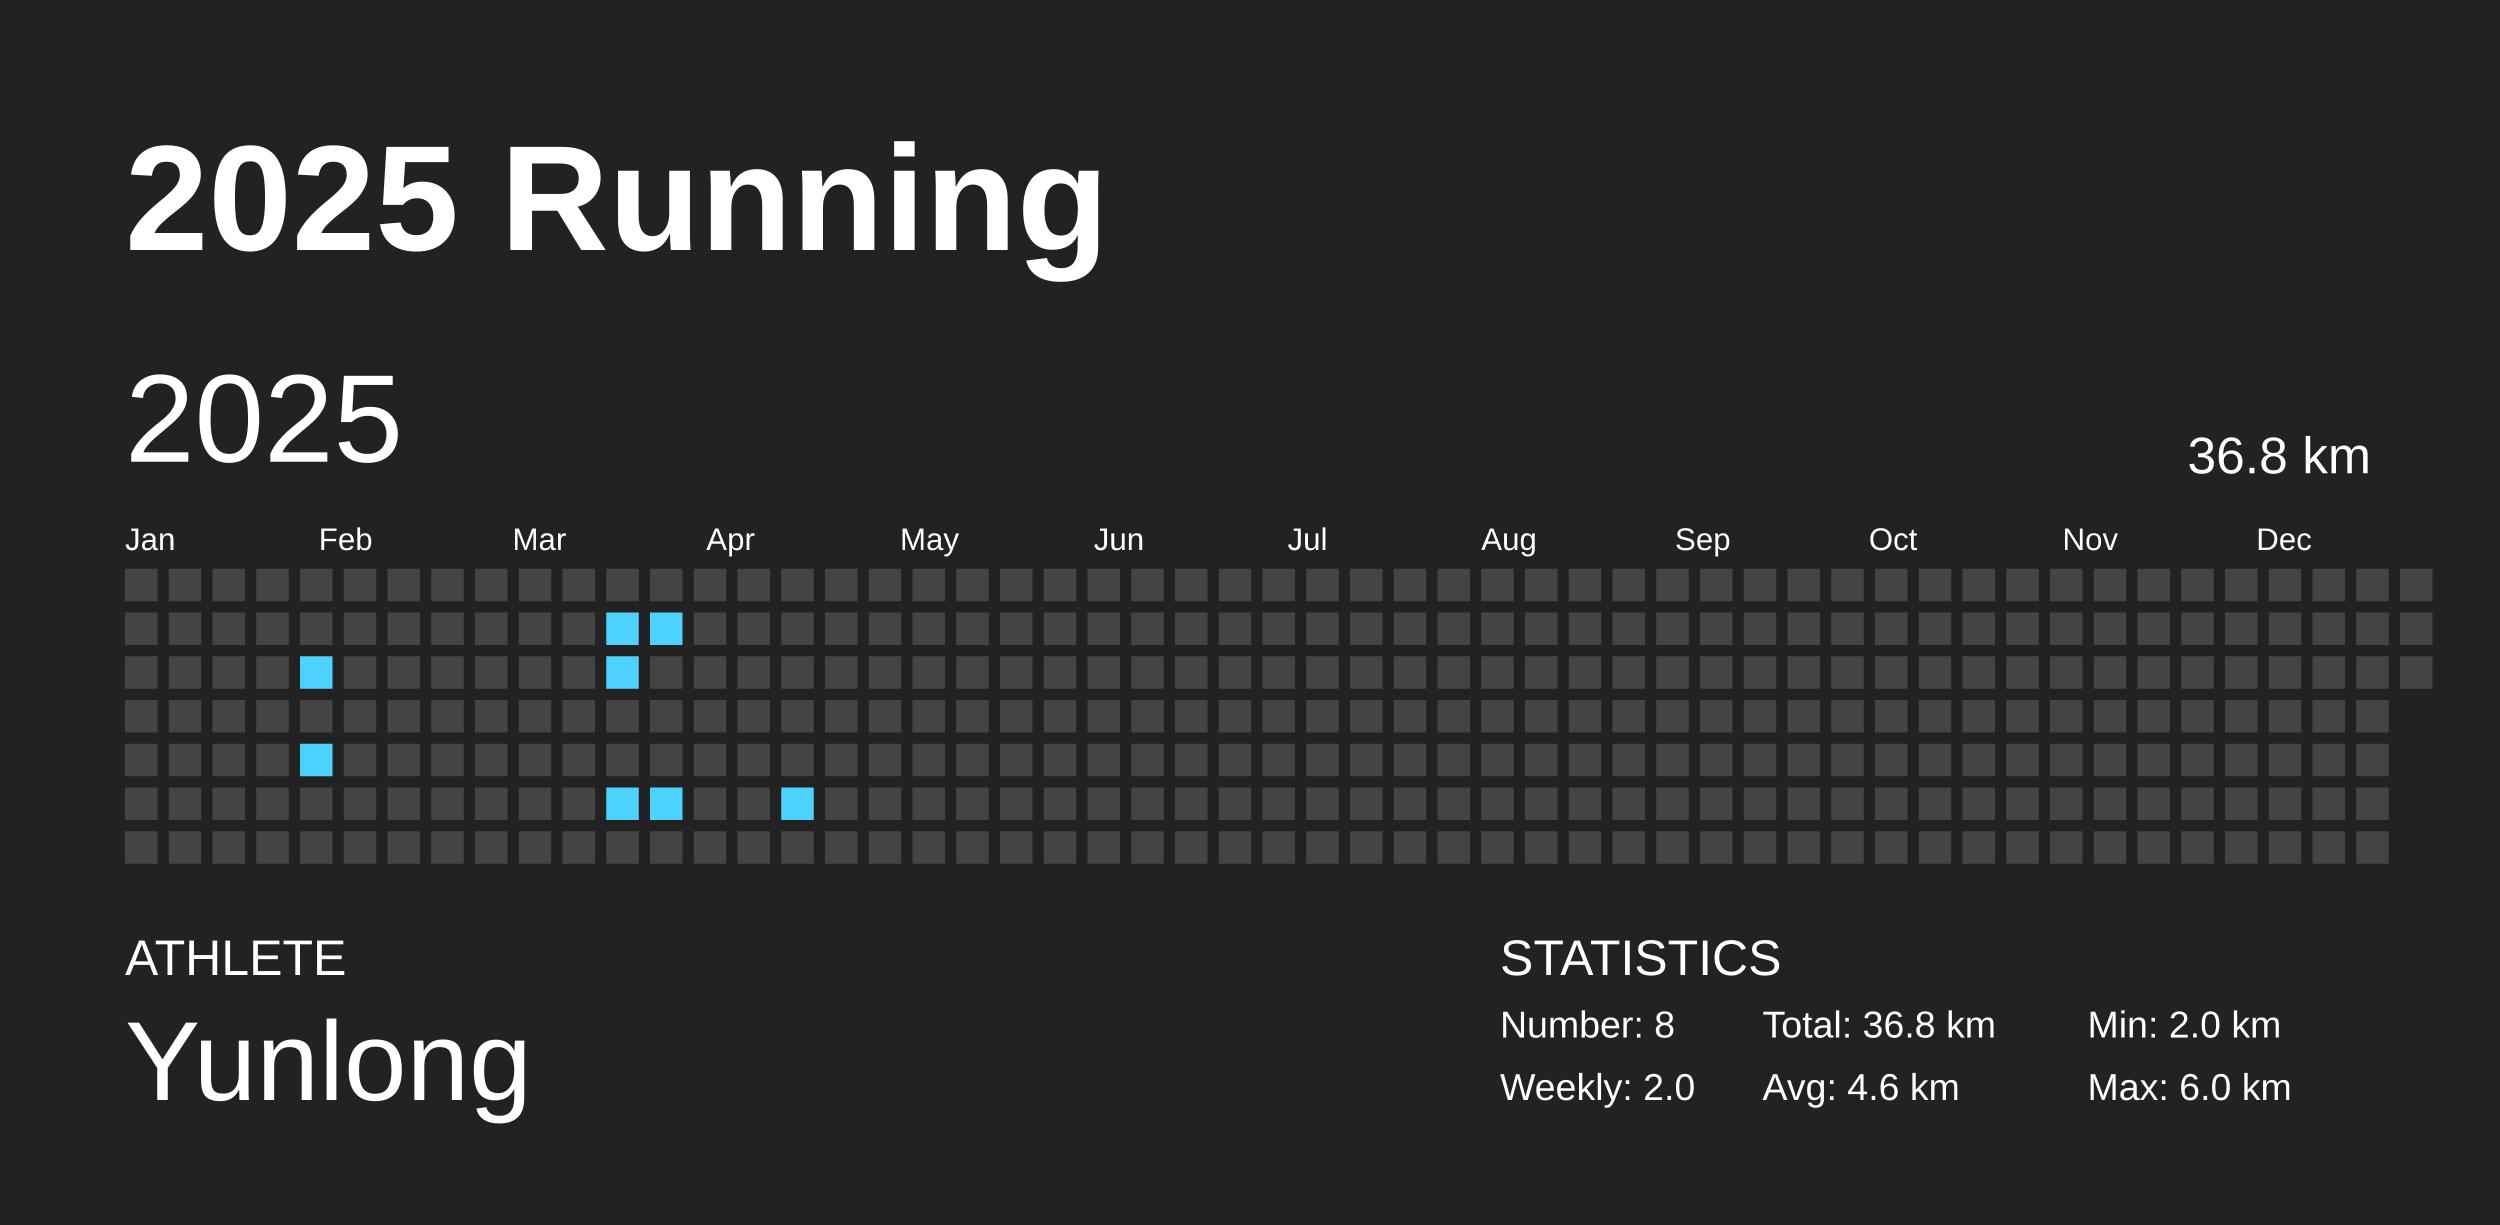
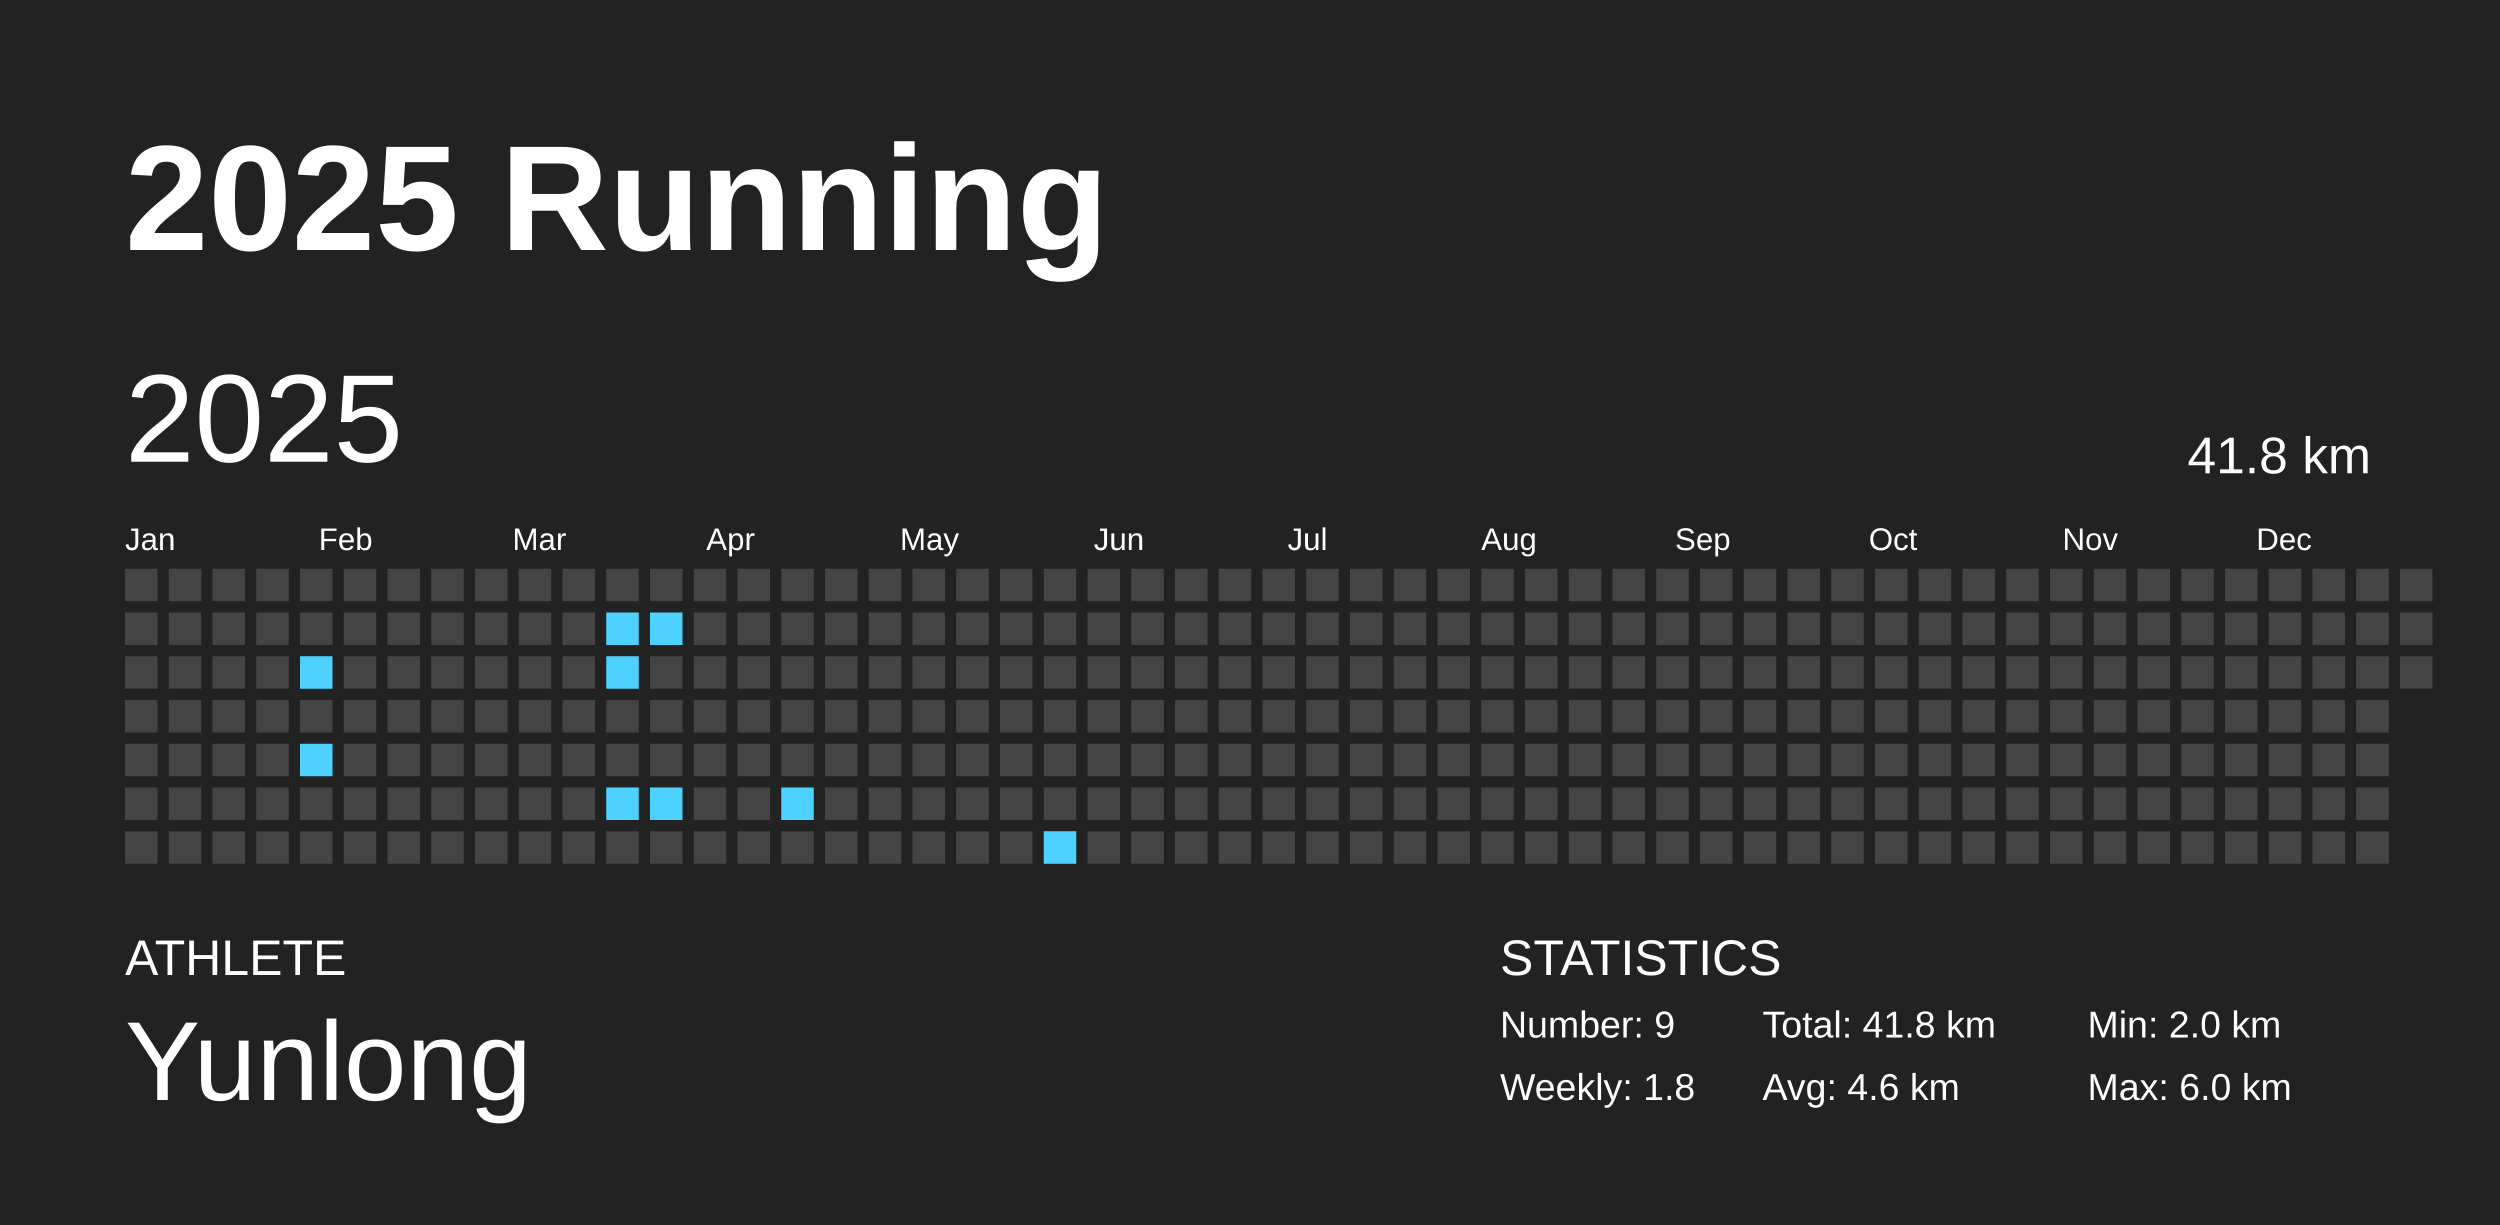
<svg xmlns="http://www.w3.org/2000/svg" baseProfile="full" height="98mm" version="1.1" viewBox="0,0,200,98" width="200mm">
  <defs />
  <rect fill="#222222" height="98" width="200" x="0" y="0" />
  <text fill="#FFFFFF" style="font-size:12px; font-family:Arial; font-weight:bold;" x="10" y="20">2025 Running</text>
  <text fill="#FFFFFF" style="font-size:4px; font-family:Arial" x="10" y="78">ATHLETE</text>
  <text fill="#FFFFFF" style="font-size:9px; font-family:Arial" x="10" y="88">Yunlong</text>
  <text fill="#FFFFFF" style="font-size:4px; font-family:Arial" x="120" y="78">STATISTICS</text>
-   <text fill="#FFFFFF" style="font-size:3px; font-family:Arial" x="120" y="83">Number: 8</text>
-   <text fill="#FFFFFF" style="font-size:3px; font-family:Arial" x="120" y="88">Weekly: 2.0</text>
-   <text fill="#FFFFFF" style="font-size:3px; font-family:Arial" x="141" y="83">Total: 36.8 km</text>
+   <text fill="#FFFFFF" style="font-size:3px; font-family:Arial" x="120" y="83">Number: 9</text>
+   <text fill="#FFFFFF" style="font-size:3px; font-family:Arial" x="120" y="88">Weekly: 1.8</text>
+   <text fill="#FFFFFF" style="font-size:3px; font-family:Arial" x="141" y="83">Total: 41.8 km</text>
  <text fill="#FFFFFF" style="font-size:3px; font-family:Arial" x="141" y="88">Avg: 4.6 km</text>
  <text fill="#FFFFFF" style="font-size:3px; font-family:Arial" x="167" y="83">Min: 2.0 km</text>
  <text fill="#FFFFFF" style="font-size:3px; font-family:Arial" x="167" y="88">Max: 6.0 km</text>
  <text dominant-baseline="hanging" fill="#FFFFFF" style="font-size:10.0px; font-family:Arial;" x="10" y="30">2025</text>
-   <text dominant-baseline="hanging" fill="#FFFFFF" style="font-size:4.125px; font-family:Arial;" x="175" y="35">36.8 km</text>
+   <text dominant-baseline="hanging" fill="#FFFFFF" style="font-size:4.125px; font-family:Arial;" x="175" y="35">41.8 km</text>
  <text fill="#FFFFFF" style="font-size:2.5px; font-family:Arial" x="10.0" y="44">Jan</text>
  <text fill="#FFFFFF" style="font-size:2.5px; font-family:Arial" x="25.5" y="44">Feb</text>
  <text fill="#FFFFFF" style="font-size:2.5px; font-family:Arial" x="41.0" y="44">Mar</text>
  <text fill="#FFFFFF" style="font-size:2.5px; font-family:Arial" x="56.5" y="44">Apr</text>
  <text fill="#FFFFFF" style="font-size:2.5px; font-family:Arial" x="72.0" y="44">May</text>
  <text fill="#FFFFFF" style="font-size:2.5px; font-family:Arial" x="87.5" y="44">Jun</text>
  <text fill="#FFFFFF" style="font-size:2.5px; font-family:Arial" x="103.0" y="44">Jul</text>
  <text fill="#FFFFFF" style="font-size:2.5px; font-family:Arial" x="118.5" y="44">Aug</text>
  <text fill="#FFFFFF" style="font-size:2.5px; font-family:Arial" x="134.0" y="44">Sep</text>
  <text fill="#FFFFFF" style="font-size:2.5px; font-family:Arial" x="149.5" y="44">Oct</text>
  <text fill="#FFFFFF" style="font-size:2.5px; font-family:Arial" x="165.0" y="44">Nov</text>
  <text fill="#FFFFFF" style="font-size:2.5px; font-family:Arial" x="180.5" y="44">Dec</text>
  <rect fill="#444444" height="2.6" width="2.6" x="10.0" y="45.5" />
  <rect fill="#444444" height="2.6" width="2.6" x="10.0" y="49.0" />
  <rect fill="#444444" height="2.6" width="2.6" x="10.0" y="52.5" />
  <rect fill="#444444" height="2.6" width="2.6" x="10.0" y="56.0" />
  <rect fill="#444444" height="2.6" width="2.6" x="10.0" y="59.5" />
  <rect fill="#444444" height="2.6" width="2.6" x="10.0" y="63.0" />
  <rect fill="#444444" height="2.6" width="2.6" x="10.0" y="66.5" />
  <rect fill="#444444" height="2.6" width="2.6" x="13.5" y="45.5" />
  <rect fill="#444444" height="2.6" width="2.6" x="13.5" y="49.0" />
  <rect fill="#444444" height="2.6" width="2.6" x="13.5" y="52.5" />
  <rect fill="#444444" height="2.6" width="2.6" x="13.5" y="56.0" />
  <rect fill="#444444" height="2.6" width="2.6" x="13.5" y="59.5" />
  <rect fill="#444444" height="2.6" width="2.6" x="13.5" y="63.0" />
  <rect fill="#444444" height="2.6" width="2.6" x="13.5" y="66.5" />
  <rect fill="#444444" height="2.6" width="2.6" x="17.0" y="45.5" />
  <rect fill="#444444" height="2.6" width="2.6" x="17.0" y="49.0" />
  <rect fill="#444444" height="2.6" width="2.6" x="17.0" y="52.5" />
  <rect fill="#444444" height="2.6" width="2.6" x="17.0" y="56.0" />
  <rect fill="#444444" height="2.6" width="2.6" x="17.0" y="59.5" />
  <rect fill="#444444" height="2.6" width="2.6" x="17.0" y="63.0" />
  <rect fill="#444444" height="2.6" width="2.6" x="17.0" y="66.5" />
  <rect fill="#444444" height="2.6" width="2.6" x="20.5" y="45.5" />
  <rect fill="#444444" height="2.6" width="2.6" x="20.5" y="49.0" />
  <rect fill="#444444" height="2.6" width="2.6" x="20.5" y="52.5" />
  <rect fill="#444444" height="2.6" width="2.6" x="20.5" y="56.0" />
  <rect fill="#444444" height="2.6" width="2.6" x="20.5" y="59.5" />
  <rect fill="#444444" height="2.6" width="2.6" x="20.5" y="63.0" />
  <rect fill="#444444" height="2.6" width="2.6" x="20.5" y="66.5" />
  <rect fill="#444444" height="2.6" width="2.6" x="24.0" y="45.5" />
  <rect fill="#444444" height="2.6" width="2.6" x="24.0" y="49.0" />
  <rect fill="#4dd2ff" height="2.6" width="2.6" x="24.0" y="52.5" />
  <rect fill="#444444" height="2.6" width="2.6" x="24.0" y="56.0" />
  <rect fill="#4dd2ff" height="2.6" width="2.6" x="24.0" y="59.5" />
  <rect fill="#444444" height="2.6" width="2.6" x="24.0" y="63.0" />
  <rect fill="#444444" height="2.6" width="2.6" x="24.0" y="66.5" />
  <rect fill="#444444" height="2.6" width="2.6" x="27.5" y="45.5" />
  <rect fill="#444444" height="2.6" width="2.6" x="27.5" y="49.0" />
  <rect fill="#444444" height="2.6" width="2.6" x="27.5" y="52.5" />
  <rect fill="#444444" height="2.6" width="2.6" x="27.5" y="56.0" />
  <rect fill="#444444" height="2.6" width="2.6" x="27.5" y="59.5" />
  <rect fill="#444444" height="2.6" width="2.6" x="27.5" y="63.0" />
  <rect fill="#444444" height="2.6" width="2.6" x="27.5" y="66.5" />
  <rect fill="#444444" height="2.6" width="2.6" x="31.0" y="45.5" />
  <rect fill="#444444" height="2.6" width="2.6" x="31.0" y="49.0" />
  <rect fill="#444444" height="2.6" width="2.6" x="31.0" y="52.5" />
  <rect fill="#444444" height="2.6" width="2.6" x="31.0" y="56.0" />
  <rect fill="#444444" height="2.6" width="2.6" x="31.0" y="59.5" />
  <rect fill="#444444" height="2.6" width="2.6" x="31.0" y="63.0" />
  <rect fill="#444444" height="2.6" width="2.6" x="31.0" y="66.5" />
  <rect fill="#444444" height="2.6" width="2.6" x="34.5" y="45.5" />
  <rect fill="#444444" height="2.6" width="2.6" x="34.5" y="49.0" />
  <rect fill="#444444" height="2.6" width="2.6" x="34.5" y="52.5" />
  <rect fill="#444444" height="2.6" width="2.6" x="34.5" y="56.0" />
  <rect fill="#444444" height="2.6" width="2.6" x="34.5" y="59.5" />
  <rect fill="#444444" height="2.6" width="2.6" x="34.5" y="63.0" />
  <rect fill="#444444" height="2.6" width="2.6" x="34.5" y="66.5" />
  <rect fill="#444444" height="2.6" width="2.6" x="38.0" y="45.5" />
  <rect fill="#444444" height="2.6" width="2.6" x="38.0" y="49.0" />
  <rect fill="#444444" height="2.6" width="2.6" x="38.0" y="52.5" />
  <rect fill="#444444" height="2.6" width="2.6" x="38.0" y="56.0" />
  <rect fill="#444444" height="2.6" width="2.6" x="38.0" y="59.5" />
  <rect fill="#444444" height="2.6" width="2.6" x="38.0" y="63.0" />
  <rect fill="#444444" height="2.6" width="2.6" x="38.0" y="66.5" />
  <rect fill="#444444" height="2.6" width="2.6" x="41.5" y="45.5" />
  <rect fill="#444444" height="2.6" width="2.6" x="41.5" y="49.0" />
  <rect fill="#444444" height="2.6" width="2.6" x="41.5" y="52.5" />
  <rect fill="#444444" height="2.6" width="2.6" x="41.5" y="56.0" />
  <rect fill="#444444" height="2.6" width="2.6" x="41.5" y="59.5" />
  <rect fill="#444444" height="2.6" width="2.6" x="41.5" y="63.0" />
  <rect fill="#444444" height="2.6" width="2.6" x="41.5" y="66.5" />
  <rect fill="#444444" height="2.6" width="2.6" x="45.0" y="45.5" />
  <rect fill="#444444" height="2.6" width="2.6" x="45.0" y="49.0" />
  <rect fill="#444444" height="2.6" width="2.6" x="45.0" y="52.5" />
  <rect fill="#444444" height="2.6" width="2.6" x="45.0" y="56.0" />
  <rect fill="#444444" height="2.6" width="2.6" x="45.0" y="59.5" />
  <rect fill="#444444" height="2.6" width="2.6" x="45.0" y="63.0" />
  <rect fill="#444444" height="2.6" width="2.6" x="45.0" y="66.5" />
  <rect fill="#444444" height="2.6" width="2.6" x="48.5" y="45.5" />
  <rect fill="#4dd2ff" height="2.6" width="2.6" x="48.5" y="49.0" />
  <rect fill="#4dd2ff" height="2.6" width="2.6" x="48.5" y="52.5" />
  <rect fill="#444444" height="2.6" width="2.6" x="48.5" y="56.0" />
  <rect fill="#444444" height="2.6" width="2.6" x="48.5" y="59.5" />
  <rect fill="#4dd2ff" height="2.6" width="2.6" x="48.5" y="63.0" />
  <rect fill="#444444" height="2.6" width="2.6" x="48.5" y="66.5" />
  <rect fill="#444444" height="2.6" width="2.6" x="52.0" y="45.5" />
  <rect fill="#4dd2ff" height="2.6" width="2.6" x="52.0" y="49.0" />
  <rect fill="#444444" height="2.6" width="2.6" x="52.0" y="52.5" />
  <rect fill="#444444" height="2.6" width="2.6" x="52.0" y="56.0" />
  <rect fill="#444444" height="2.6" width="2.6" x="52.0" y="59.5" />
  <rect fill="#4dd2ff" height="2.6" width="2.6" x="52.0" y="63.0" />
  <rect fill="#444444" height="2.6" width="2.6" x="52.0" y="66.5" />
  <rect fill="#444444" height="2.6" width="2.6" x="55.5" y="45.5" />
  <rect fill="#444444" height="2.6" width="2.6" x="55.5" y="49.0" />
  <rect fill="#444444" height="2.6" width="2.6" x="55.5" y="52.5" />
  <rect fill="#444444" height="2.6" width="2.6" x="55.5" y="56.0" />
  <rect fill="#444444" height="2.6" width="2.6" x="55.5" y="59.5" />
  <rect fill="#444444" height="2.6" width="2.6" x="55.5" y="63.0" />
  <rect fill="#444444" height="2.6" width="2.6" x="55.5" y="66.5" />
  <rect fill="#444444" height="2.6" width="2.6" x="59.0" y="45.5" />
  <rect fill="#444444" height="2.6" width="2.6" x="59.0" y="49.0" />
  <rect fill="#444444" height="2.6" width="2.6" x="59.0" y="52.5" />
  <rect fill="#444444" height="2.6" width="2.6" x="59.0" y="56.0" />
  <rect fill="#444444" height="2.6" width="2.6" x="59.0" y="59.5" />
  <rect fill="#444444" height="2.6" width="2.6" x="59.0" y="63.0" />
  <rect fill="#444444" height="2.6" width="2.6" x="59.0" y="66.5" />
  <rect fill="#444444" height="2.6" width="2.6" x="62.5" y="45.5" />
  <rect fill="#444444" height="2.6" width="2.6" x="62.5" y="49.0" />
  <rect fill="#444444" height="2.6" width="2.6" x="62.5" y="52.5" />
  <rect fill="#444444" height="2.6" width="2.6" x="62.5" y="56.0" />
  <rect fill="#444444" height="2.6" width="2.6" x="62.5" y="59.5" />
  <rect fill="#4dd2ff" height="2.6" width="2.6" x="62.5" y="63.0" />
  <rect fill="#444444" height="2.6" width="2.6" x="62.5" y="66.5" />
  <rect fill="#444444" height="2.6" width="2.6" x="66.0" y="45.5" />
  <rect fill="#444444" height="2.6" width="2.6" x="66.0" y="49.0" />
  <rect fill="#444444" height="2.6" width="2.6" x="66.0" y="52.5" />
  <rect fill="#444444" height="2.6" width="2.6" x="66.0" y="56.0" />
  <rect fill="#444444" height="2.6" width="2.6" x="66.0" y="59.5" />
  <rect fill="#444444" height="2.6" width="2.6" x="66.0" y="63.0" />
  <rect fill="#444444" height="2.6" width="2.6" x="66.0" y="66.5" />
  <rect fill="#444444" height="2.6" width="2.6" x="69.5" y="45.5" />
  <rect fill="#444444" height="2.6" width="2.6" x="69.5" y="49.0" />
  <rect fill="#444444" height="2.6" width="2.6" x="69.5" y="52.5" />
  <rect fill="#444444" height="2.6" width="2.6" x="69.5" y="56.0" />
  <rect fill="#444444" height="2.6" width="2.6" x="69.5" y="59.5" />
  <rect fill="#444444" height="2.6" width="2.6" x="69.5" y="63.0" />
  <rect fill="#444444" height="2.6" width="2.6" x="69.5" y="66.5" />
  <rect fill="#444444" height="2.6" width="2.6" x="73.0" y="45.5" />
  <rect fill="#444444" height="2.6" width="2.6" x="73.0" y="49.0" />
  <rect fill="#444444" height="2.6" width="2.6" x="73.0" y="52.5" />
  <rect fill="#444444" height="2.6" width="2.6" x="73.0" y="56.0" />
  <rect fill="#444444" height="2.6" width="2.6" x="73.0" y="59.5" />
  <rect fill="#444444" height="2.6" width="2.6" x="73.0" y="63.0" />
  <rect fill="#444444" height="2.6" width="2.6" x="73.0" y="66.5" />
  <rect fill="#444444" height="2.6" width="2.6" x="76.5" y="45.5" />
  <rect fill="#444444" height="2.6" width="2.6" x="76.5" y="49.0" />
  <rect fill="#444444" height="2.6" width="2.6" x="76.5" y="52.5" />
  <rect fill="#444444" height="2.6" width="2.6" x="76.5" y="56.0" />
  <rect fill="#444444" height="2.6" width="2.6" x="76.5" y="59.5" />
  <rect fill="#444444" height="2.6" width="2.6" x="76.5" y="63.0" />
  <rect fill="#444444" height="2.6" width="2.6" x="76.5" y="66.5" />
  <rect fill="#444444" height="2.6" width="2.6" x="80.0" y="45.5" />
  <rect fill="#444444" height="2.6" width="2.6" x="80.0" y="49.0" />
  <rect fill="#444444" height="2.6" width="2.6" x="80.0" y="52.5" />
  <rect fill="#444444" height="2.6" width="2.6" x="80.0" y="56.0" />
  <rect fill="#444444" height="2.6" width="2.6" x="80.0" y="59.5" />
  <rect fill="#444444" height="2.6" width="2.6" x="80.0" y="63.0" />
  <rect fill="#444444" height="2.6" width="2.6" x="80.0" y="66.5" />
  <rect fill="#444444" height="2.6" width="2.6" x="83.5" y="45.5" />
  <rect fill="#444444" height="2.6" width="2.6" x="83.5" y="49.0" />
  <rect fill="#444444" height="2.6" width="2.6" x="83.5" y="52.5" />
  <rect fill="#444444" height="2.6" width="2.6" x="83.5" y="56.0" />
  <rect fill="#444444" height="2.6" width="2.6" x="83.5" y="59.5" />
  <rect fill="#444444" height="2.6" width="2.6" x="83.5" y="63.0" />
-   <rect fill="#444444" height="2.6" width="2.6" x="83.5" y="66.5" />
+   <rect fill="#4dd2ff" height="2.6" width="2.6" x="83.5" y="66.5" />
  <rect fill="#444444" height="2.6" width="2.6" x="87.0" y="45.5" />
  <rect fill="#444444" height="2.6" width="2.6" x="87.0" y="49.0" />
  <rect fill="#444444" height="2.6" width="2.6" x="87.0" y="52.5" />
  <rect fill="#444444" height="2.6" width="2.6" x="87.0" y="56.0" />
  <rect fill="#444444" height="2.6" width="2.6" x="87.0" y="59.5" />
  <rect fill="#444444" height="2.6" width="2.6" x="87.0" y="63.0" />
  <rect fill="#444444" height="2.6" width="2.6" x="87.0" y="66.5" />
  <rect fill="#444444" height="2.6" width="2.6" x="90.5" y="45.5" />
  <rect fill="#444444" height="2.6" width="2.6" x="90.5" y="49.0" />
  <rect fill="#444444" height="2.6" width="2.6" x="90.5" y="52.5" />
  <rect fill="#444444" height="2.6" width="2.6" x="90.5" y="56.0" />
  <rect fill="#444444" height="2.6" width="2.6" x="90.5" y="59.5" />
  <rect fill="#444444" height="2.6" width="2.6" x="90.5" y="63.0" />
  <rect fill="#444444" height="2.6" width="2.6" x="90.5" y="66.5" />
  <rect fill="#444444" height="2.6" width="2.6" x="94.0" y="45.5" />
  <rect fill="#444444" height="2.6" width="2.6" x="94.0" y="49.0" />
  <rect fill="#444444" height="2.6" width="2.6" x="94.0" y="52.5" />
  <rect fill="#444444" height="2.6" width="2.6" x="94.0" y="56.0" />
  <rect fill="#444444" height="2.6" width="2.6" x="94.0" y="59.5" />
  <rect fill="#444444" height="2.6" width="2.6" x="94.0" y="63.0" />
  <rect fill="#444444" height="2.6" width="2.6" x="94.0" y="66.5" />
  <rect fill="#444444" height="2.6" width="2.6" x="97.5" y="45.5" />
  <rect fill="#444444" height="2.6" width="2.6" x="97.5" y="49.0" />
  <rect fill="#444444" height="2.6" width="2.6" x="97.5" y="52.5" />
  <rect fill="#444444" height="2.6" width="2.6" x="97.5" y="56.0" />
  <rect fill="#444444" height="2.6" width="2.6" x="97.5" y="59.5" />
  <rect fill="#444444" height="2.6" width="2.6" x="97.5" y="63.0" />
  <rect fill="#444444" height="2.6" width="2.6" x="97.5" y="66.5" />
  <rect fill="#444444" height="2.6" width="2.6" x="101.0" y="45.5" />
  <rect fill="#444444" height="2.6" width="2.6" x="101.0" y="49.0" />
  <rect fill="#444444" height="2.6" width="2.6" x="101.0" y="52.5" />
  <rect fill="#444444" height="2.6" width="2.6" x="101.0" y="56.0" />
  <rect fill="#444444" height="2.6" width="2.6" x="101.0" y="59.5" />
  <rect fill="#444444" height="2.6" width="2.6" x="101.0" y="63.0" />
  <rect fill="#444444" height="2.6" width="2.6" x="101.0" y="66.5" />
  <rect fill="#444444" height="2.6" width="2.6" x="104.5" y="45.5" />
  <rect fill="#444444" height="2.6" width="2.6" x="104.5" y="49.0" />
  <rect fill="#444444" height="2.6" width="2.6" x="104.5" y="52.5" />
  <rect fill="#444444" height="2.6" width="2.6" x="104.5" y="56.0" />
  <rect fill="#444444" height="2.6" width="2.6" x="104.5" y="59.5" />
  <rect fill="#444444" height="2.6" width="2.6" x="104.5" y="63.0" />
  <rect fill="#444444" height="2.6" width="2.6" x="104.5" y="66.5" />
  <rect fill="#444444" height="2.6" width="2.6" x="108.0" y="45.5" />
  <rect fill="#444444" height="2.6" width="2.6" x="108.0" y="49.0" />
  <rect fill="#444444" height="2.6" width="2.6" x="108.0" y="52.5" />
  <rect fill="#444444" height="2.6" width="2.6" x="108.0" y="56.0" />
  <rect fill="#444444" height="2.6" width="2.6" x="108.0" y="59.5" />
  <rect fill="#444444" height="2.6" width="2.6" x="108.0" y="63.0" />
  <rect fill="#444444" height="2.6" width="2.6" x="108.0" y="66.5" />
  <rect fill="#444444" height="2.6" width="2.6" x="111.5" y="45.5" />
  <rect fill="#444444" height="2.6" width="2.6" x="111.5" y="49.0" />
  <rect fill="#444444" height="2.6" width="2.6" x="111.5" y="52.5" />
  <rect fill="#444444" height="2.6" width="2.6" x="111.5" y="56.0" />
  <rect fill="#444444" height="2.6" width="2.6" x="111.5" y="59.5" />
  <rect fill="#444444" height="2.6" width="2.6" x="111.5" y="63.0" />
  <rect fill="#444444" height="2.6" width="2.6" x="111.5" y="66.5" />
  <rect fill="#444444" height="2.6" width="2.6" x="115.0" y="45.5" />
  <rect fill="#444444" height="2.6" width="2.6" x="115.0" y="49.0" />
  <rect fill="#444444" height="2.6" width="2.6" x="115.0" y="52.5" />
  <rect fill="#444444" height="2.6" width="2.6" x="115.0" y="56.0" />
  <rect fill="#444444" height="2.6" width="2.6" x="115.0" y="59.5" />
  <rect fill="#444444" height="2.6" width="2.6" x="115.0" y="63.0" />
  <rect fill="#444444" height="2.6" width="2.6" x="115.0" y="66.5" />
  <rect fill="#444444" height="2.6" width="2.6" x="118.5" y="45.5" />
  <rect fill="#444444" height="2.6" width="2.6" x="118.5" y="49.0" />
  <rect fill="#444444" height="2.6" width="2.6" x="118.5" y="52.5" />
  <rect fill="#444444" height="2.6" width="2.6" x="118.5" y="56.0" />
  <rect fill="#444444" height="2.6" width="2.6" x="118.5" y="59.5" />
  <rect fill="#444444" height="2.6" width="2.6" x="118.5" y="63.0" />
  <rect fill="#444444" height="2.6" width="2.6" x="118.5" y="66.5" />
  <rect fill="#444444" height="2.6" width="2.6" x="122.0" y="45.5" />
  <rect fill="#444444" height="2.6" width="2.6" x="122.0" y="49.0" />
  <rect fill="#444444" height="2.6" width="2.6" x="122.0" y="52.5" />
  <rect fill="#444444" height="2.6" width="2.6" x="122.0" y="56.0" />
  <rect fill="#444444" height="2.6" width="2.6" x="122.0" y="59.5" />
  <rect fill="#444444" height="2.6" width="2.6" x="122.0" y="63.0" />
  <rect fill="#444444" height="2.6" width="2.6" x="122.0" y="66.5" />
  <rect fill="#444444" height="2.6" width="2.6" x="125.5" y="45.5" />
  <rect fill="#444444" height="2.6" width="2.6" x="125.5" y="49.0" />
  <rect fill="#444444" height="2.6" width="2.6" x="125.5" y="52.5" />
  <rect fill="#444444" height="2.6" width="2.6" x="125.5" y="56.0" />
  <rect fill="#444444" height="2.6" width="2.6" x="125.5" y="59.5" />
  <rect fill="#444444" height="2.6" width="2.6" x="125.5" y="63.0" />
  <rect fill="#444444" height="2.6" width="2.6" x="125.5" y="66.5" />
  <rect fill="#444444" height="2.6" width="2.6" x="129.0" y="45.5" />
  <rect fill="#444444" height="2.6" width="2.6" x="129.0" y="49.0" />
  <rect fill="#444444" height="2.6" width="2.6" x="129.0" y="52.5" />
  <rect fill="#444444" height="2.6" width="2.6" x="129.0" y="56.0" />
  <rect fill="#444444" height="2.6" width="2.6" x="129.0" y="59.5" />
  <rect fill="#444444" height="2.6" width="2.6" x="129.0" y="63.0" />
  <rect fill="#444444" height="2.6" width="2.6" x="129.0" y="66.5" />
  <rect fill="#444444" height="2.6" width="2.6" x="132.5" y="45.5" />
  <rect fill="#444444" height="2.6" width="2.6" x="132.5" y="49.0" />
  <rect fill="#444444" height="2.6" width="2.6" x="132.5" y="52.5" />
  <rect fill="#444444" height="2.6" width="2.6" x="132.5" y="56.0" />
  <rect fill="#444444" height="2.6" width="2.6" x="132.5" y="59.5" />
  <rect fill="#444444" height="2.6" width="2.6" x="132.5" y="63.0" />
  <rect fill="#444444" height="2.6" width="2.6" x="132.5" y="66.5" />
  <rect fill="#444444" height="2.6" width="2.6" x="136.0" y="45.5" />
  <rect fill="#444444" height="2.6" width="2.6" x="136.0" y="49.0" />
  <rect fill="#444444" height="2.6" width="2.6" x="136.0" y="52.5" />
  <rect fill="#444444" height="2.6" width="2.6" x="136.0" y="56.0" />
  <rect fill="#444444" height="2.6" width="2.6" x="136.0" y="59.5" />
  <rect fill="#444444" height="2.6" width="2.6" x="136.0" y="63.0" />
  <rect fill="#444444" height="2.6" width="2.6" x="136.0" y="66.5" />
  <rect fill="#444444" height="2.6" width="2.6" x="139.5" y="45.5" />
  <rect fill="#444444" height="2.6" width="2.6" x="139.5" y="49.0" />
  <rect fill="#444444" height="2.6" width="2.6" x="139.5" y="52.5" />
  <rect fill="#444444" height="2.6" width="2.6" x="139.5" y="56.0" />
  <rect fill="#444444" height="2.6" width="2.6" x="139.5" y="59.5" />
  <rect fill="#444444" height="2.6" width="2.6" x="139.5" y="63.0" />
  <rect fill="#444444" height="2.6" width="2.6" x="139.5" y="66.5" />
  <rect fill="#444444" height="2.6" width="2.6" x="143.0" y="45.5" />
  <rect fill="#444444" height="2.6" width="2.6" x="143.0" y="49.0" />
  <rect fill="#444444" height="2.6" width="2.6" x="143.0" y="52.5" />
  <rect fill="#444444" height="2.6" width="2.6" x="143.0" y="56.0" />
  <rect fill="#444444" height="2.6" width="2.6" x="143.0" y="59.5" />
  <rect fill="#444444" height="2.6" width="2.6" x="143.0" y="63.0" />
  <rect fill="#444444" height="2.6" width="2.6" x="143.0" y="66.5" />
  <rect fill="#444444" height="2.6" width="2.6" x="146.5" y="45.5" />
  <rect fill="#444444" height="2.6" width="2.6" x="146.5" y="49.0" />
  <rect fill="#444444" height="2.6" width="2.6" x="146.5" y="52.5" />
  <rect fill="#444444" height="2.6" width="2.6" x="146.5" y="56.0" />
  <rect fill="#444444" height="2.6" width="2.6" x="146.5" y="59.5" />
  <rect fill="#444444" height="2.6" width="2.6" x="146.5" y="63.0" />
  <rect fill="#444444" height="2.6" width="2.6" x="146.5" y="66.5" />
  <rect fill="#444444" height="2.6" width="2.6" x="150.0" y="45.5" />
  <rect fill="#444444" height="2.6" width="2.6" x="150.0" y="49.0" />
  <rect fill="#444444" height="2.6" width="2.6" x="150.0" y="52.5" />
  <rect fill="#444444" height="2.6" width="2.6" x="150.0" y="56.0" />
  <rect fill="#444444" height="2.6" width="2.6" x="150.0" y="59.5" />
  <rect fill="#444444" height="2.6" width="2.6" x="150.0" y="63.0" />
  <rect fill="#444444" height="2.6" width="2.6" x="150.0" y="66.5" />
  <rect fill="#444444" height="2.6" width="2.6" x="153.5" y="45.5" />
  <rect fill="#444444" height="2.6" width="2.6" x="153.5" y="49.0" />
  <rect fill="#444444" height="2.6" width="2.6" x="153.5" y="52.5" />
  <rect fill="#444444" height="2.6" width="2.6" x="153.5" y="56.0" />
  <rect fill="#444444" height="2.6" width="2.6" x="153.5" y="59.5" />
  <rect fill="#444444" height="2.6" width="2.6" x="153.5" y="63.0" />
  <rect fill="#444444" height="2.6" width="2.6" x="153.5" y="66.5" />
  <rect fill="#444444" height="2.6" width="2.6" x="157.0" y="45.5" />
  <rect fill="#444444" height="2.6" width="2.6" x="157.0" y="49.0" />
  <rect fill="#444444" height="2.6" width="2.6" x="157.0" y="52.5" />
  <rect fill="#444444" height="2.6" width="2.6" x="157.0" y="56.0" />
  <rect fill="#444444" height="2.6" width="2.6" x="157.0" y="59.5" />
  <rect fill="#444444" height="2.6" width="2.6" x="157.0" y="63.0" />
  <rect fill="#444444" height="2.6" width="2.6" x="157.0" y="66.5" />
  <rect fill="#444444" height="2.6" width="2.6" x="160.5" y="45.5" />
  <rect fill="#444444" height="2.6" width="2.6" x="160.5" y="49.0" />
  <rect fill="#444444" height="2.6" width="2.6" x="160.5" y="52.5" />
  <rect fill="#444444" height="2.6" width="2.6" x="160.5" y="56.0" />
  <rect fill="#444444" height="2.6" width="2.6" x="160.5" y="59.5" />
  <rect fill="#444444" height="2.6" width="2.6" x="160.5" y="63.0" />
  <rect fill="#444444" height="2.6" width="2.6" x="160.5" y="66.5" />
  <rect fill="#444444" height="2.6" width="2.6" x="164.0" y="45.5" />
  <rect fill="#444444" height="2.6" width="2.6" x="164.0" y="49.0" />
  <rect fill="#444444" height="2.6" width="2.6" x="164.0" y="52.5" />
  <rect fill="#444444" height="2.6" width="2.6" x="164.0" y="56.0" />
  <rect fill="#444444" height="2.6" width="2.6" x="164.0" y="59.5" />
  <rect fill="#444444" height="2.6" width="2.6" x="164.0" y="63.0" />
  <rect fill="#444444" height="2.6" width="2.6" x="164.0" y="66.5" />
  <rect fill="#444444" height="2.6" width="2.6" x="167.5" y="45.5" />
  <rect fill="#444444" height="2.6" width="2.6" x="167.5" y="49.0" />
  <rect fill="#444444" height="2.6" width="2.6" x="167.5" y="52.5" />
  <rect fill="#444444" height="2.6" width="2.6" x="167.5" y="56.0" />
  <rect fill="#444444" height="2.6" width="2.6" x="167.5" y="59.5" />
  <rect fill="#444444" height="2.6" width="2.6" x="167.5" y="63.0" />
  <rect fill="#444444" height="2.6" width="2.6" x="167.5" y="66.5" />
  <rect fill="#444444" height="2.6" width="2.6" x="171.0" y="45.5" />
  <rect fill="#444444" height="2.6" width="2.6" x="171.0" y="49.0" />
  <rect fill="#444444" height="2.6" width="2.6" x="171.0" y="52.5" />
  <rect fill="#444444" height="2.6" width="2.6" x="171.0" y="56.0" />
  <rect fill="#444444" height="2.6" width="2.6" x="171.0" y="59.5" />
  <rect fill="#444444" height="2.6" width="2.6" x="171.0" y="63.0" />
  <rect fill="#444444" height="2.6" width="2.6" x="171.0" y="66.5" />
  <rect fill="#444444" height="2.6" width="2.6" x="174.5" y="45.5" />
  <rect fill="#444444" height="2.6" width="2.6" x="174.5" y="49.0" />
  <rect fill="#444444" height="2.6" width="2.6" x="174.5" y="52.5" />
  <rect fill="#444444" height="2.6" width="2.6" x="174.5" y="56.0" />
  <rect fill="#444444" height="2.6" width="2.6" x="174.5" y="59.5" />
  <rect fill="#444444" height="2.6" width="2.6" x="174.5" y="63.0" />
  <rect fill="#444444" height="2.6" width="2.6" x="174.5" y="66.5" />
  <rect fill="#444444" height="2.6" width="2.6" x="178.0" y="45.5" />
  <rect fill="#444444" height="2.6" width="2.6" x="178.0" y="49.0" />
  <rect fill="#444444" height="2.6" width="2.6" x="178.0" y="52.5" />
  <rect fill="#444444" height="2.6" width="2.6" x="178.0" y="56.0" />
  <rect fill="#444444" height="2.6" width="2.6" x="178.0" y="59.5" />
  <rect fill="#444444" height="2.6" width="2.6" x="178.0" y="63.0" />
  <rect fill="#444444" height="2.6" width="2.6" x="178.0" y="66.5" />
  <rect fill="#444444" height="2.6" width="2.6" x="181.5" y="45.5" />
  <rect fill="#444444" height="2.6" width="2.6" x="181.5" y="49.0" />
  <rect fill="#444444" height="2.6" width="2.6" x="181.5" y="52.5" />
  <rect fill="#444444" height="2.6" width="2.6" x="181.5" y="56.0" />
  <rect fill="#444444" height="2.6" width="2.6" x="181.5" y="59.5" />
  <rect fill="#444444" height="2.6" width="2.6" x="181.5" y="63.0" />
  <rect fill="#444444" height="2.6" width="2.6" x="181.5" y="66.5" />
  <rect fill="#444444" height="2.6" width="2.6" x="185.0" y="45.5" />
  <rect fill="#444444" height="2.6" width="2.6" x="185.0" y="49.0" />
  <rect fill="#444444" height="2.6" width="2.6" x="185.0" y="52.5" />
  <rect fill="#444444" height="2.6" width="2.6" x="185.0" y="56.0" />
  <rect fill="#444444" height="2.6" width="2.6" x="185.0" y="59.5" />
  <rect fill="#444444" height="2.6" width="2.6" x="185.0" y="63.0" />
  <rect fill="#444444" height="2.6" width="2.6" x="185.0" y="66.5" />
  <rect fill="#444444" height="2.6" width="2.6" x="188.5" y="45.5" />
  <rect fill="#444444" height="2.6" width="2.6" x="188.5" y="49.0" />
  <rect fill="#444444" height="2.6" width="2.6" x="188.5" y="52.5" />
  <rect fill="#444444" height="2.6" width="2.6" x="188.5" y="56.0" />
  <rect fill="#444444" height="2.6" width="2.6" x="188.5" y="59.5" />
  <rect fill="#444444" height="2.6" width="2.6" x="188.5" y="63.0" />
  <rect fill="#444444" height="2.6" width="2.6" x="188.5" y="66.5" />
  <rect fill="#444444" height="2.6" width="2.6" x="192.0" y="45.5" />
  <rect fill="#444444" height="2.6" width="2.6" x="192.0" y="49.0" />
  <rect fill="#444444" height="2.6" width="2.6" x="192.0" y="52.5" />
</svg>
